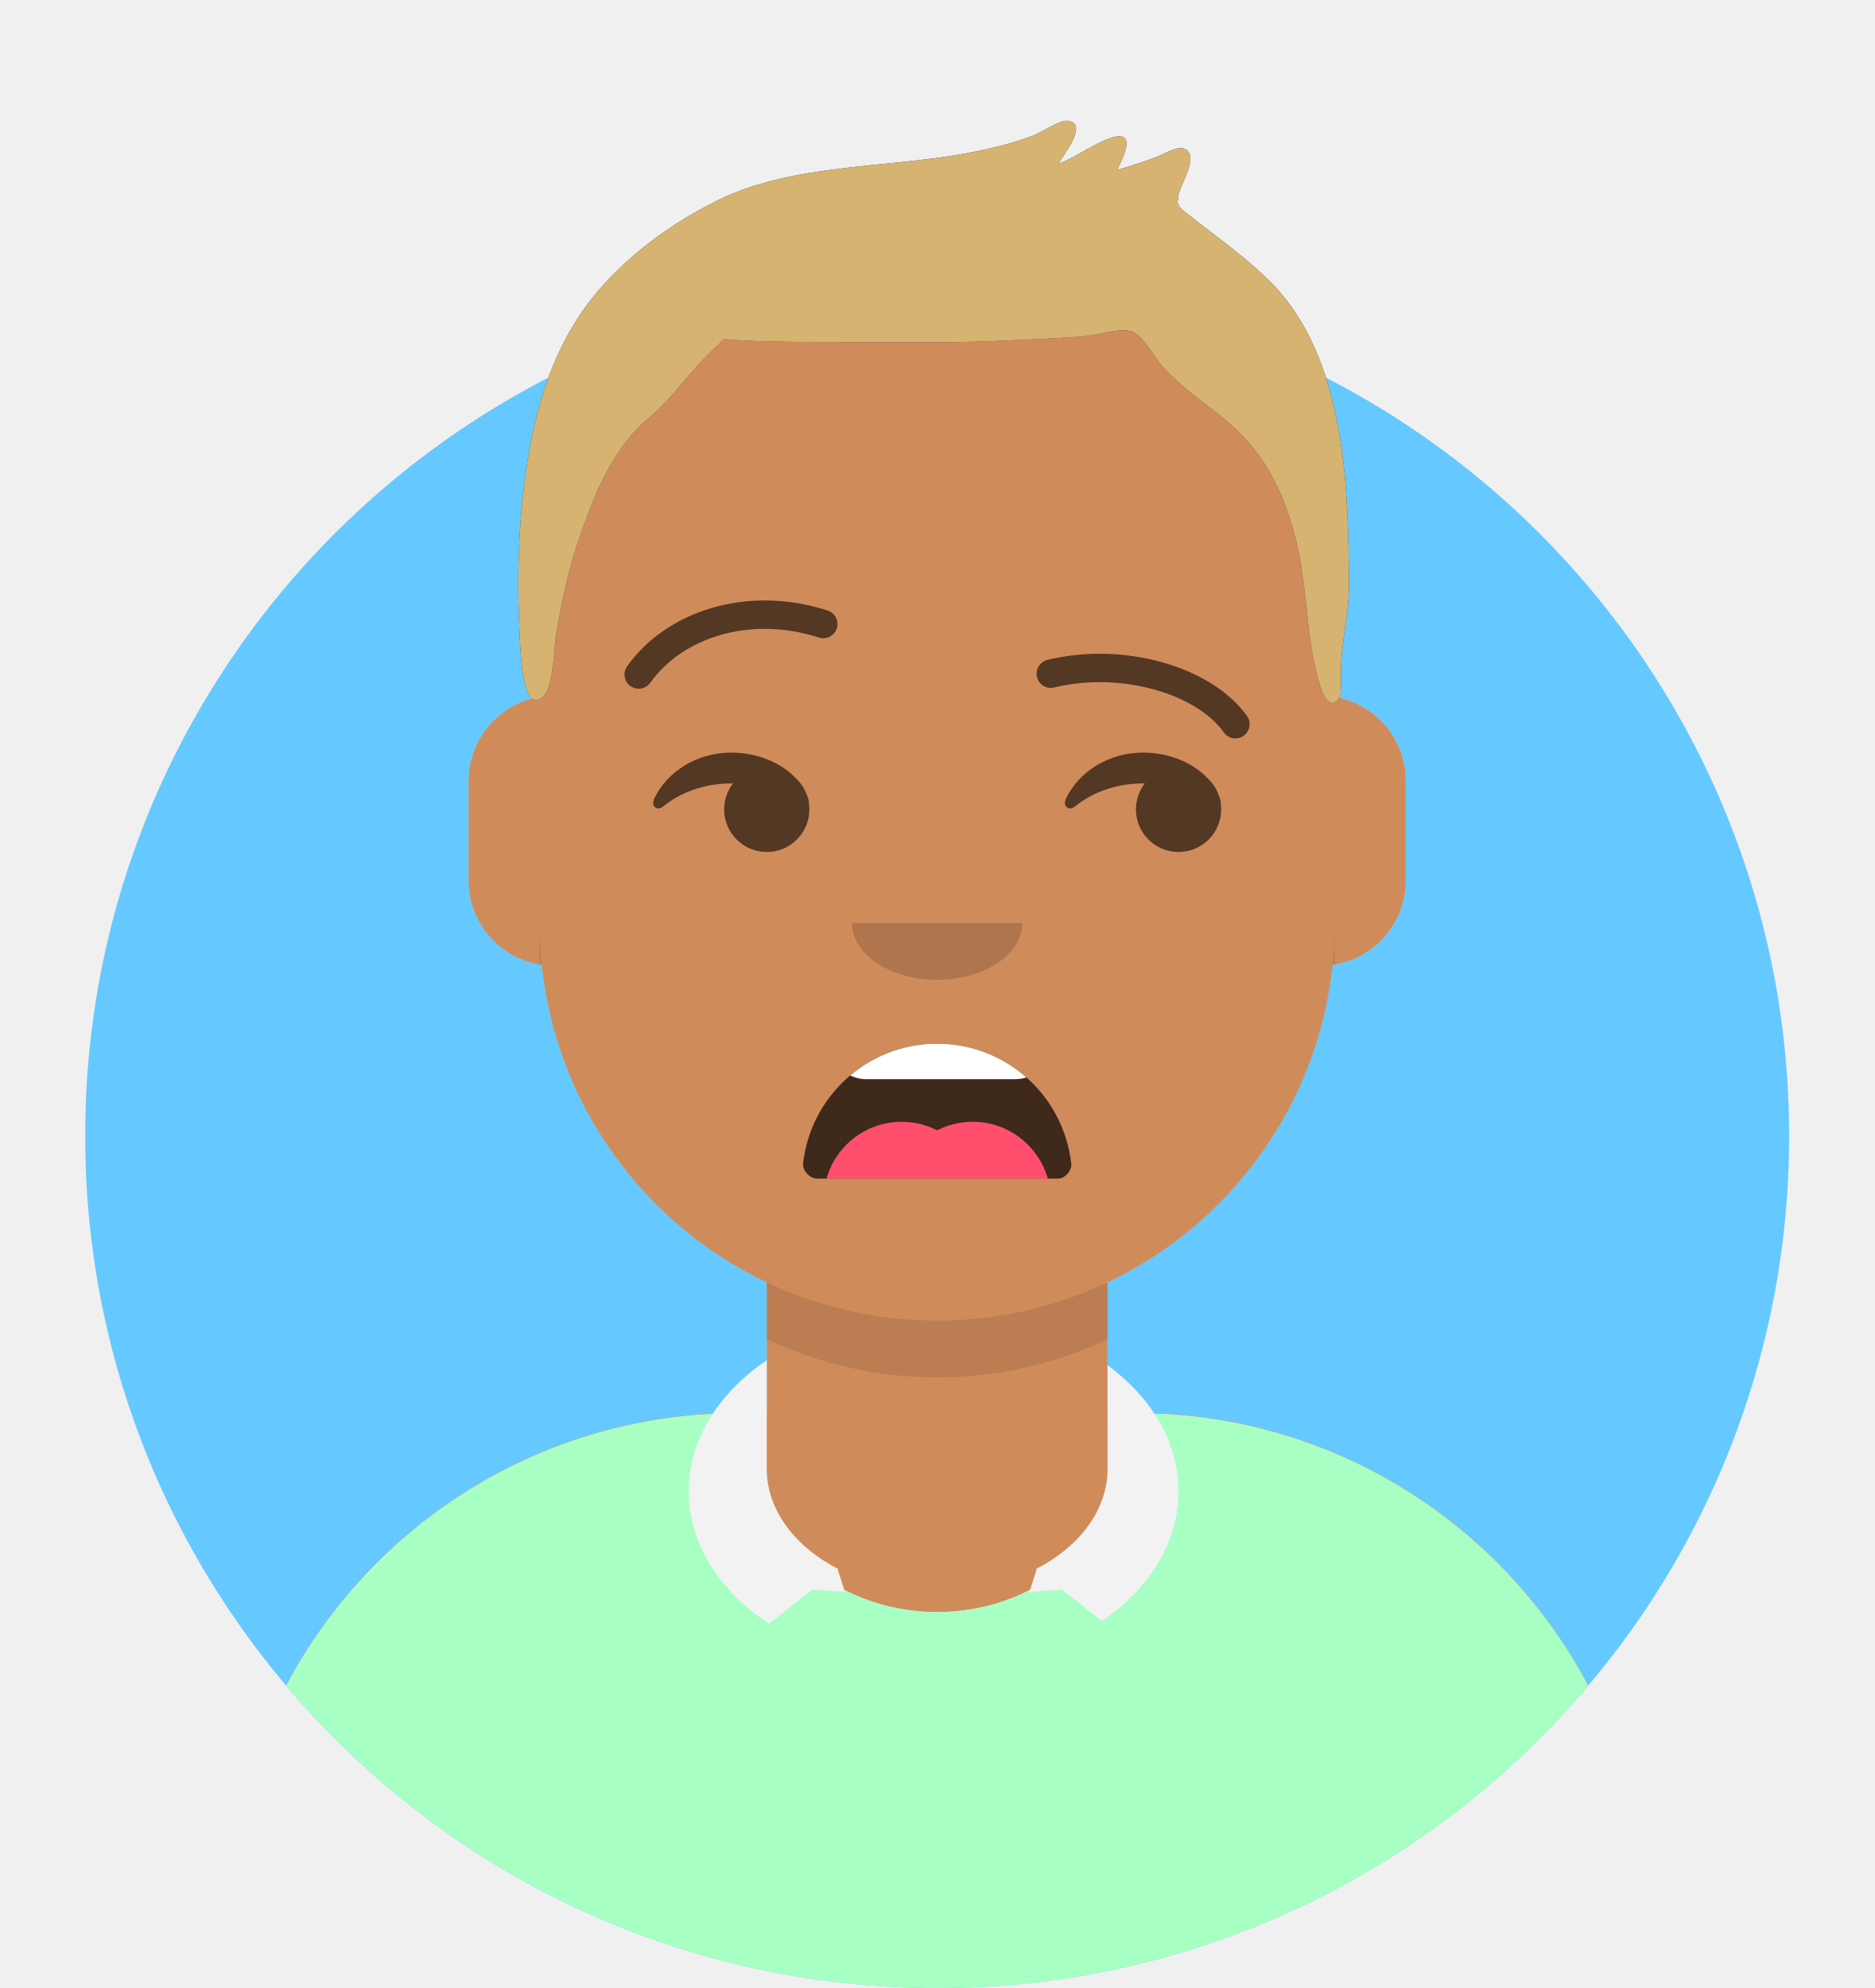
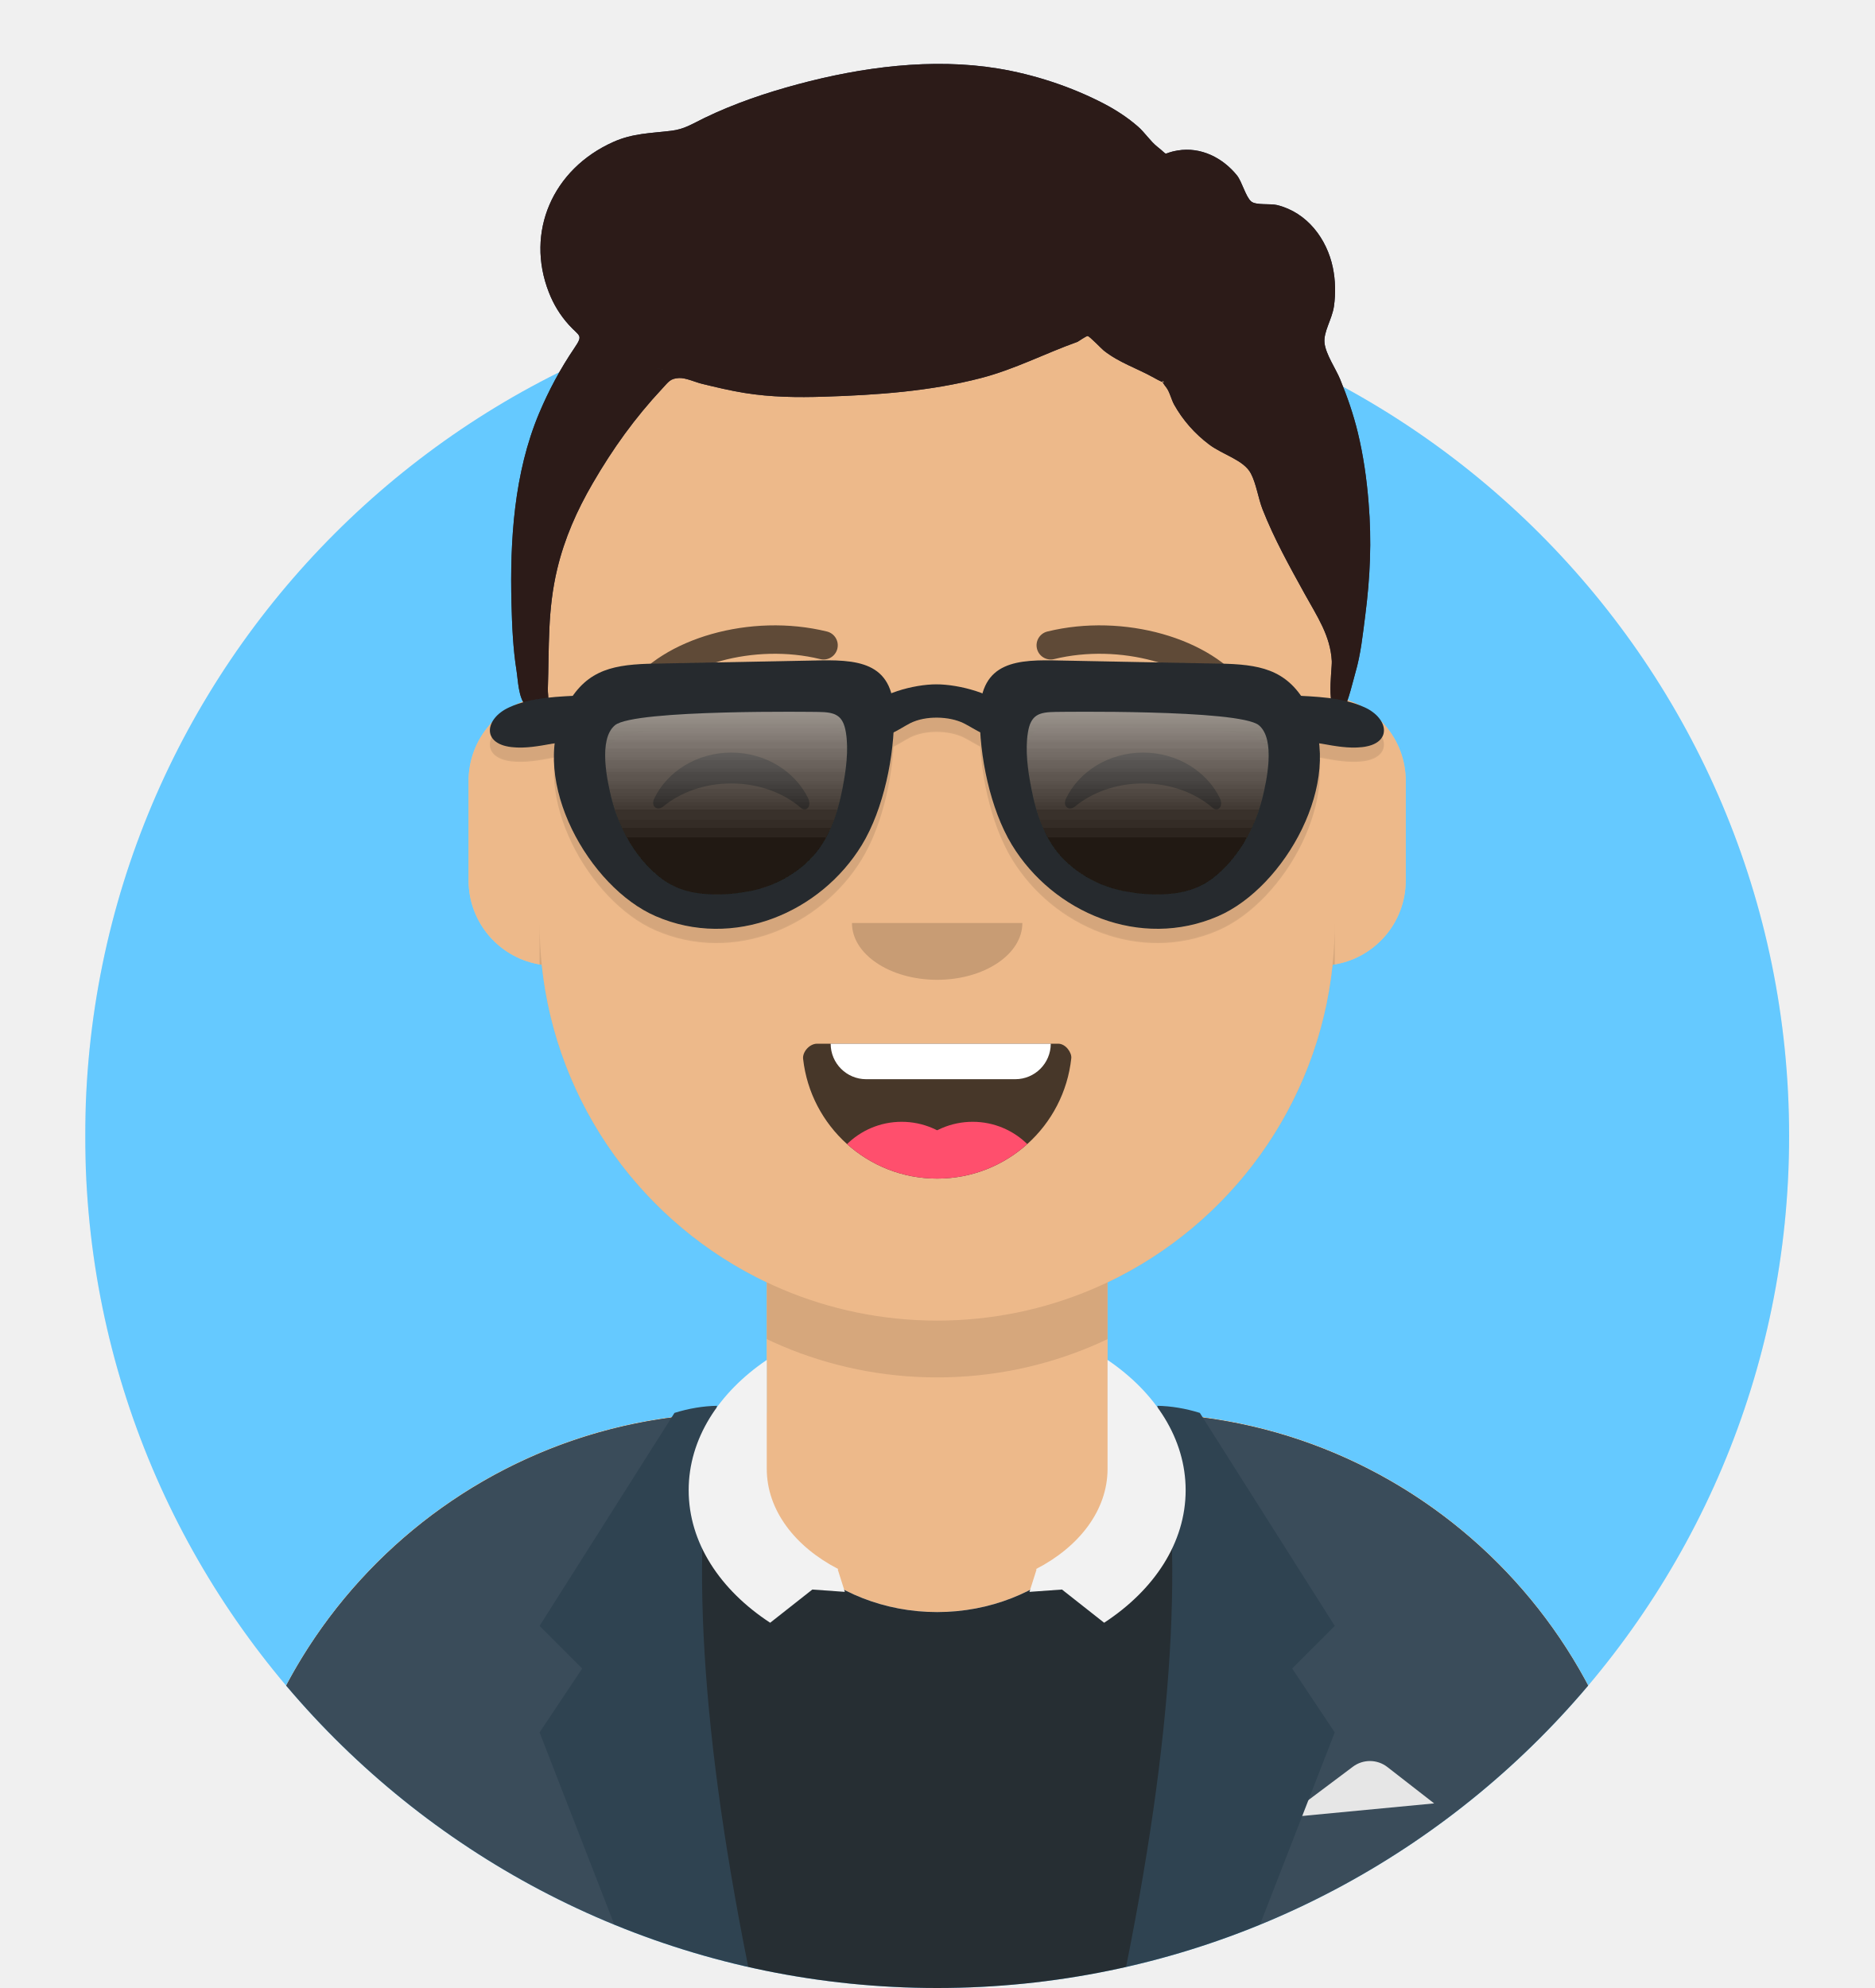
<svg xmlns="http://www.w3.org/2000/svg" xmlns:xlink="http://www.w3.org/1999/xlink" width="264px" height="280px" viewBox="0 0 264 280" version="1.1">
  <defs>
    <circle id="react-path-1" cx="120" cy="120" r="120" />
    <path d="M12,160 C12,226.274 65.726,280 132,280 C198.274,280 252,226.274 252,160 L264,160 L264,-1.42108547e-14 L-3.19744231e-14,-1.42108547e-14 L-3.19744231e-14,160 L12,160 Z" id="react-path-2" />
    <path d="M124,144.611 L124,163 L128,163 L128,163 C167.765,163 200,195.235 200,235 L200,244 L0,244 L0,235 C-4.86974701e-15,195.235 32.235,163 72,163 L72,163 L76,163 L76,144.611 C58.763,136.422 46.372,119.687 44.305,99.881 C38.48,99.058 34,94.052 34,88 L34,74 C34,68.054 38.325,63.118 44,62.166 L44,56 L44,56 C44,25.072 69.072,5.68137151e-15 100,0 L100,0 L100,0 C130.928,-5.68137151e-15 156,25.072 156,56 L156,62.166 C161.675,63.118 166,68.054 166,74 L166,88 C166,94.052 161.52,99.058 155.695,99.881 C153.628,119.687 141.237,136.422 124,144.611 Z" id="react-path-3" />
  </defs>
  <g id="Avataaar" stroke="none" stroke-width="1" fill="none" fill-rule="evenodd">
    <g transform="translate(-825, -1100)" id="Avataaar/Circle">
      <g transform="translate(825, 1100)">
        <g id="Circle" stroke-width="1" fill-rule="evenodd" transform="translate(12, 40)">
          <mask id="react-mask-4" fill="white">
            <use xlink:href="#react-path-1" />
          </mask>
          <use id="Circle-Background" fill="#E6E6E6" xlink:href="#react-path-1" />
          <g id="Color/Palette/Blue-01" mask="url(#react-mask-4)" fill="#65C9FF">
            <rect id="🖍Color" x="0" y="0" width="240" height="240" />
          </g>
        </g>
        <mask id="react-mask-5" fill="white">
          <use xlink:href="#react-path-2" />
        </mask>
        <g id="Mask" />
        <g id="Avataaar" stroke-width="1" fill-rule="evenodd" mask="url(#react-mask-5)">
          <g id="Body" transform="translate(32, 36)">
            <mask id="react-mask-6" fill="white">
              <use xlink:href="#react-path-3" />
            </mask>
            <use fill="#D0C6AC" xlink:href="#react-path-3" />
-             <g id="Skin/👶🏽-03-Brown" mask="url(#react-mask-6)" fill="#D08B5B">
+             <g id="Skin/👶🏽-03-Brown" mask="url(#react-mask-6)" fill="#EDB98A">
              <g transform="translate(0, 0)" id="Color">
                <rect x="0" y="0" width="264" height="280" />
              </g>
            </g>
            <path d="M156,79 L156,102 C156,132.928 130.928,158 100,158 C69.072,158 44,132.928 44,102 L44,79 L44,94 C44,124.928 69.072,150 100,150 C130.928,150 156,124.928 156,94 L156,79 Z" id="Neck-Shadow" fill-opacity="0.1" fill="#000000" mask="url(#react-mask-6)" />
          </g>
-           <g id="Clothing/Collar-+-Sweater" transform="translate(0, 170)">
+           <g id="Clothing/Blazer-+-Sweater" transform="translate(0, 170)">
            <defs>
-               <path d="M105.192,29.052 L104,29.052 L104,29.052 C64.235,29.052 32,61.287 32,101.052 L32,110 L232,110 L232,101.052 C232,61.287 199.765,29.052 160,29.052 L160,29.052 L158.808,29.052 C158.935,30.035 159,31.036 159,32.052 C159,45.859 146.912,57.052 132,57.052 C117.088,57.052 105,45.859 105,32.052 C105,31.036 105.065,30.035 105.192,29.052 Z" id="react-path-3323" />
+               <path d="M105.192,29.052 L104,29.052 L104,29.052 C64.235,29.052 32,61.287 32,101.052 L32,110 L232,110 L232,101.052 C232,61.287 199.765,29.052 160,29.052 L160,29.052 L158.808,29.052 C158.935,30.035 159,31.036 159,32.052 C159,45.859 146.912,57.052 132,57.052 C117.088,57.052 105,45.859 105,32.052 C105,31.036 105.065,30.035 105.192,29.052 Z" id="react-path-187" />
            </defs>
-             <mask id="react-mask-3324" fill="white">
-               <use xlink:href="#react-path-3323" />
+             <mask id="react-mask-188" fill="white">
+               <use xlink:href="#react-path-187" />
            </mask>
-             <use id="Clothes" fill="#E6E6E6" fill-rule="evenodd" xlink:href="#react-path-3323" />
-             <g id="Color/Palette/Gray-01" mask="url(#react-mask-3324)" fill-rule="evenodd" fill="#A7FFC4">
+             <use id="Clothes" fill="#E6E6E6" fill-rule="evenodd" xlink:href="#react-path-187" />
+             <g id="Color/Palette/Black" mask="url(#react-mask-188)" fill-rule="evenodd" fill="#262E33">
              <rect id="🖍Color" x="0" y="0" width="264" height="110" />
            </g>
-             <path d="M156,22.279 C162.182,26.835 166,33.106 166,40.028 C166,47.233 161.863,53.733 155.229,58.327 L149.579,53.876 L145,54.208 L146,51.057 L145.922,50.996 C152.022,47.853 156,42.7 156,36.877 L156,22.279 Z M108,21.571 C101.233,26.174 97,32.74 97,40.028 C97,47.426 101.362,54.08 108.308,58.692 L114.421,53.876 L119,54.208 L118,51.057 L118.078,50.996 C111.978,47.853 108,42.7 108,36.877 L108,21.571 Z" id="Collar" fill="#F2F2F2" fill-rule="evenodd" />
+             <g id="Blazer" stroke-width="1" fill-rule="evenodd" transform="translate(32, 28)">
+               <path d="M68.785,1.122 C30.512,2.804 1.24427139e-14,34.365 0,73.052 L0,82 L69.362,82 C65.961,69.92 64,55.709 64,40.5 C64,26.173 65.74,12.731 68.785,1.122 Z M131.638,82 L200,82 L200,73.052 C200,34.707 170.025,3.363 132.229,1.174 C135.265,12.771 137,26.194 137,40.5 C137,55.709 135.039,69.92 131.638,82 Z" id="Saco" fill="#3A4C5A" />
+               <path d="M149,58 L158.556,50.833 L158.556,50.833 C159.999,49.751 161.988,49.768 163.412,50.876 L170,56 L149,58 Z" id="Pocket-hanky" fill="#E6E6E6" />
+               <path d="M69,1.13686838e-13 C65,19.333 66.667,46.667 74,82 L58,82 L44,46 L50,37 L44,31 L63,1 C65.028,0.369 67.028,0.036 69,1.13686838e-13 Z" id="Wing" fill="#2F4351" />
+               <path d="M151,1.13686838e-13 C147,19.333 148.667,46.667 156,82 L140,82 L126,46 L132,37 L126,31 L145,1 C147.028,0.369 149.028,0.036 151,1.13686838e-13 Z" id="Wing" fill="#2F4351" transform="translate(141, 41) scale(-1, 1) translate(-141, -41) " />
+             </g>
+             <path d="M156,21.539 C162.772,26.136 167,32.656 167,39.888 C167,47.289 162.572,53.945 155.52,58.556 L149.579,53.876 L145,54.208 L146,51.057 L145.922,50.996 C152.022,47.853 156,42.7 156,36.877 L156,21.539 Z M108,21.539 C101.228,26.136 97,32.656 97,39.888 C97,47.289 101.428,53.945 108.48,58.556 L114.421,53.876 L119,54.208 L118,51.057 L118.078,50.996 C111.978,47.853 108,42.7 108,36.877 L108,21.539 Z" id="Collar" fill="#F2F2F2" fill-rule="evenodd" />
          </g>
          <g id="Face" transform="translate(76, 82)" fill="#000000">
-             <g id="Mouth/Concerned" transform="translate(2, 52)">
+             <g id="Mouth/Smile" transform="translate(2, 52)">
              <defs>
-                 <path d="M35.118,15.128 C36.176,24.62 44.226,32 54,32 C63.804,32 71.874,24.574 72.892,15.04 C72.974,14.273 72.117,13 71.043,13 C56.149,13 44.738,13 37.087,13 C36.007,13 35.012,14.178 35.118,15.128 Z" id="react-path-3325" />
+                 <path d="M35.118,15.128 C36.176,24.62 44.226,32 54,32 C63.804,32 71.874,24.574 72.892,15.04 C72.974,14.273 72.117,13 71.043,13 C56.149,13 44.738,13 37.087,13 C36.007,13 35.012,14.178 35.118,15.128 Z" id="react-path-203" />
              </defs>
-               <mask id="react-mask-3326" fill="white">
-                 <use xlink:href="#react-path-3325" transform="translate(54.00364, 22.5) scale(1, -1) translate(-54.00364, -22.5) " />
+               <mask id="react-mask-204" fill="white">
+                 <use xlink:href="#react-path-203" />
              </mask>
-               <use id="Mouth" fill-opacity="0.7" fill="#000000" fill-rule="evenodd" transform="translate(54.00364, 22.5) scale(1, -1) translate(-54.00364, -22.5) " xlink:href="#react-path-3325" />
-               <rect id="Teeth" fill="#FFFFFF" fill-rule="evenodd" mask="url(#react-mask-3326)" x="39" y="2" width="31" height="16" rx="5" />
-               <g id="Tongue" stroke-width="1" fill-rule="evenodd" mask="url(#react-mask-3326)" fill="#FF4F6D">
+               <use id="Mouth" fill-opacity="0.7" fill="#000000" fill-rule="evenodd" xlink:href="#react-path-203" />
+               <rect id="Teeth" fill="#FFFFFF" fill-rule="evenodd" mask="url(#react-mask-204)" x="39" y="2" width="31" height="16" rx="5" />
+               <g id="Tongue" stroke-width="1" fill-rule="evenodd" mask="url(#react-mask-204)" fill="#FF4F6D">
                <g transform="translate(38, 24)">
-                   <circle id="friend?" cx="11" cy="11" r="11" />
-                   <circle id="How-you-doing" cx="21" cy="11" r="11" />
+                   <circle cx="11" cy="11" r="11" />
+                   <circle cx="21" cy="11" r="11" />
                </g>
              </g>
            </g>
            <g id="Nose/Default" transform="translate(28, 40)" fill-opacity="0.16">
              <path d="M16,8 C16,12.418 21.373,16 28,16 L28,16 C34.627,16 40,12.418 40,8" id="Nose" />
            </g>
-             <g id="Eyes/Side-😒" transform="translate(0, 8)" fill-opacity="0.6">
-               <path d="M27.241,20.346 C26.463,21.357 26,22.625 26,24 C26,27.314 28.686,30 32,30 C35.314,30 38,27.314 38,24 C38,23.71 37.979,23.424 37.94,23.145 C37.947,22.923 37.91,22.671 37.815,22.407 C37.77,22.281 37.722,22.157 37.671,22.035 C37.337,21.072 36.765,20.22 36.025,19.551 C33.899,17.317 30.506,16 26.998,16 C22.164,16 18.007,18.649 16.16,22.447 C15.62,23.558 16.547,24.3 17.438,23.572 C19.874,21.579 23.257,20.344 26.998,20.344 C27.079,20.344 27.16,20.344 27.241,20.346 Z" id="Eye" />
-               <path d="M85.241,20.346 C84.463,21.357 84,22.625 84,24 C84,27.314 86.686,30 90,30 C93.314,30 96,27.314 96,24 C96,23.71 95.979,23.424 95.94,23.145 C95.947,22.923 95.91,22.671 95.815,22.407 C95.77,22.281 95.722,22.157 95.671,22.035 C95.337,21.072 94.765,20.22 94.025,19.551 C91.899,17.317 88.506,16 84.998,16 C80.164,16 76.007,18.649 74.16,22.447 C73.62,23.558 74.547,24.3 75.438,23.572 C77.874,21.579 81.257,20.344 84.998,20.344 C85.079,20.344 85.16,20.344 85.241,20.346 Z" id="Eye" />
+             <g id="Eyes/Happy-😁" transform="translate(0, 8)" fill-opacity="0.6">
+               <path d="M16.16,22.447 C18.007,18.649 22.164,16 26.998,16 C31.814,16 35.959,18.63 37.815,22.407 C38.367,23.529 37.582,24.447 36.791,23.767 C34.34,21.66 30.859,20.344 26.998,20.344 C23.257,20.344 19.874,21.579 17.438,23.572 C16.547,24.3 15.62,23.558 16.16,22.447 Z" id="Squint" />
+               <path d="M74.16,22.447 C76.007,18.649 80.164,16 84.998,16 C89.814,16 93.959,18.63 95.815,22.407 C96.367,23.529 95.582,24.447 94.791,23.767 C92.34,21.66 88.859,20.344 84.998,20.344 C81.257,20.344 77.874,21.579 75.438,23.572 C74.547,24.3 73.62,23.558 74.16,22.447 Z" id="Squint" />
            </g>
-             <g id="Eyebrow/Outline/Up-Down" fill-opacity="0.6" fill-rule="nonzero">
-               <path d="M15.591,14.162 C20.087,7.836 29.603,4.654 39.347,7.796 C40.399,8.135 41.526,7.557 41.865,6.506 C42.204,5.455 41.626,4.328 40.575,3.989 C29.167,0.31 17.836,4.099 12.331,11.845 C11.691,12.745 11.902,13.994 12.803,14.634 C13.703,15.274 14.952,15.062 15.591,14.162 Z" id="Eyebrow" />
-               <path d="M73.638,21.158 C77.553,15.649 88.285,12.56 97.53,14.83 C98.603,15.094 99.686,14.438 99.95,13.365 C100.213,12.292 99.557,11.209 98.484,10.946 C87.748,8.309 75.319,11.886 70.377,18.841 C69.737,19.741 69.948,20.99 70.849,21.629 C71.749,22.269 72.998,22.058 73.638,21.158 Z" id="Eyebrow" transform="translate(85.00755, 16.03842) scale(-1, 1) translate(-85.00755, -16.03842) " />
+             <g id="Eyebrow/Outline/Default" fill-opacity="0.6">
+               <g id="I-Browse" transform="translate(12, 6)">
+                 <path d="M3.63,11.159 C7.545,5.65 18.278,2.561 27.523,4.831 C28.596,5.095 29.679,4.439 29.942,3.366 C30.206,2.293 29.55,1.21 28.477,0.947 C17.74,-1.69 5.312,1.887 0.37,8.841 C-0.27,9.742 -0.059,10.99 0.841,11.63 C1.742,12.27 2.99,12.059 3.63,11.159 Z" id="Eyebrow" fill-rule="nonzero" />
+                 <path d="M61.63,11.159 C65.545,5.65 76.278,2.561 85.523,4.831 C86.596,5.095 87.679,4.439 87.942,3.366 C88.206,2.293 87.55,1.21 86.477,0.947 C75.74,-1.69 63.312,1.887 58.37,8.841 C57.73,9.742 57.941,10.99 58.841,11.63 C59.742,12.27 60.99,12.059 61.63,11.159 Z" id="Eyebrow" fill-rule="nonzero" transform="translate(73.00015, 6.039198) scale(-1, 1) translate(-73.00015, -6.039198) " />
+               </g>
            </g>
          </g>
          <g id="Top" stroke-width="1" fill-rule="evenodd">
            <defs>
-               <rect id="react-path-3331" x="0" y="0" width="264" height="280" />
-               <path d="M180.15,39.92 C177.39,37.1 174.186,34.707 171.069,32.307 C170.382,31.777 169.683,31.261 169.011,30.712 C168.858,30.587 167.292,29.466 167.105,29.053 C166.654,28.06 166.915,28.833 166.977,27.649 C167.056,26.151 170.111,21.919 167.831,20.949 C166.828,20.522 165.04,21.658 164.078,22.033 C162.196,22.767 160.292,23.393 158.347,23.933 C159.279,22.076 161.055,18.359 157.716,19.354 C155.114,20.129 152.69,22.122 150.076,23.059 C150.941,21.642 154.4,17.248 151.274,17.002 C150.302,16.926 147.471,18.75 146.424,19.14 C143.287,20.305 140.083,21.059 136.79,21.653 C125.592,23.671 112.497,23.095 102.137,28.193 C94.149,32.124 86.263,38.222 81.648,45.988 C77.201,53.473 75.538,61.664 74.607,70.241 C73.924,76.536 73.868,83.043 74.188,89.36 C74.292,91.43 74.525,100.971 77.532,98.081 C79.03,96.642 79.019,90.828 79.396,88.86 C80.147,84.945 80.87,81.013 82.122,77.223 C84.328,70.544 86.931,63.43 92.427,58.83 C95.954,55.878 98.431,51.889 101.806,48.911 C103.322,47.574 102.165,47.713 104.603,47.889 C106.241,48.006 107.885,48.051 109.526,48.094 C113.322,48.193 117.124,48.168 120.921,48.181 C128.568,48.209 136.179,48.317 143.819,47.916 C147.214,47.739 150.618,47.642 154.004,47.328 C155.895,47.153 159.251,45.941 160.808,46.867 C162.233,47.714 163.713,50.482 164.736,51.615 C167.154,54.294 170.036,56.339 172.862,58.535 C178.757,63.115 181.732,68.867 183.523,76.023 C185.306,83.153 184.806,89.768 187.013,96.785 C187.402,98.018 188.429,100.145 189.695,98.239 C189.93,97.885 189.87,95.939 189.87,94.819 C189.87,90.3 191.014,86.908 191,82.359 C190.944,68.527 190.496,50.491 180.15,39.92 Z" id="react-path-3330" />
-               <filter x="-0.8%" y="-2.0%" width="101.5%" height="108.0%" filterUnits="objectBoundingBox" id="react-filter-3327">
+               <rect id="react-path-167" x="0" y="0" width="264" height="280" />
+               <path d="M94.252,52.022 C94.375,51.968 94.07,51.947 93.336,51.96 C94.228,51.958 94.533,51.979 94.252,52.022 M86.117,36.302 C86.115,36.282 86.134,36.453 86.117,36.302 M193.765,70.766 C193.501,67.449 193.033,64.152 192.247,60.911 C191.622,58.335 190.769,55.878 189.76,53.42 C189.151,51.935 187.728,49.896 187.56,48.294 C187.395,46.717 188.627,44.969 188.889,43.132 C189.144,41.345 189.101,39.465 188.734,37.694 C187.901,33.671 185.14,29.93 180.877,28.881 C179.925,28.647 177.913,28.936 177.241,28.382 C176.47,27.746 175.933,25.581 175.235,24.712 C173.244,22.236 170.14,20.642 166.866,21.198 C164.455,21.607 165.839,22.105 164.032,20.686 C163.027,19.898 162.276,18.693 161.3,17.839 C159.833,16.556 158.15,15.458 156.408,14.557 C151.851,12.199 146.654,10.485 141.564,9.649 C132.279,8.125 122.369,9.454 113.369,11.869 C108.89,13.07 104.382,14.595 100.222,16.612 C98.439,17.476 97.409,18.194 95.549,18.42 C92.621,18.777 90.14,18.759 87.366,20.001 C78.83,23.823 74.985,32.69 78.307,41.175 C78.975,42.882 79.88,44.38 81.127,45.759 C82.647,47.439 83.198,47.109 81.888,49.041 C79.929,51.931 78.278,55.013 76.933,58.213 C73.404,66.615 72.814,76.077 73.044,85.037 C73.124,88.174 73.259,91.35 73.753,94.456 C73.967,95.801 74.027,98.329 75.035,99.327 C75.547,99.833 76.276,100.115 77.004,99.914 C78.713,99.44 78.125,98.179 78.165,97.008 C78.365,91.124 78.095,85.919 79.494,80.106 C80.528,75.812 82.25,71.911 84.483,68.071 C87.321,63.187 90.386,58.898 94.29,54.716 C95.207,53.732 95.408,53.315 96.639,53.244 C97.571,53.19 98.934,53.828 99.84,54.049 C101.838,54.536 103.839,55.017 105.873,55.345 C109.613,55.948 113.317,55.989 117.09,55.87 C124.516,55.638 131.975,55.117 139.175,53.247 C143.957,52.005 148.197,49.776 152.777,48.142 C152.859,48.113 154.007,47.295 154.208,47.328 C154.489,47.375 156.185,49.154 156.471,49.378 C158.697,51.124 161.138,51.857 163.541,53.208 C166.505,54.875 163.635,52.49 165.269,54.567 C165.746,55.172 165.99,56.293 166.372,56.978 C167.588,59.161 169.28,61.08 171.303,62.602 C173.258,64.073 176.196,64.783 177.193,66.697 C177.962,68.174 178.221,70.181 178.841,71.758 C180.469,75.893 182.618,79.749 184.767,83.644 C186.499,86.783 188.392,89.525 188.585,93.112 C188.652,94.36 187.464,101.849 190.358,99.572 C190.787,99.234 191.711,95.416 191.901,94.768 C192.673,92.135 192.947,89.387 193.296,86.682 C193.99,81.302 194.219,76.184 193.765,70.766" id="react-path-166" />
+               <filter x="-0.8%" y="-2.0%" width="101.5%" height="108.0%" filterUnits="objectBoundingBox" id="react-filter-163">
                <feOffset dx="0" dy="2" in="SourceAlpha" result="shadowOffsetOuter1" />
                <feColorMatrix values="0 0 0 0 0   0 0 0 0 0   0 0 0 0 0  0 0 0 0.16 0" type="matrix" in="shadowOffsetOuter1" result="shadowMatrixOuter1" />
                <feMerge>
                  <feMergeNode in="shadowMatrixOuter1" />
                  <feMergeNode in="SourceGraphic" />
                </feMerge>
              </filter>
            </defs>
-             <mask id="react-mask-3329" fill="white">
-               <use xlink:href="#react-path-3331" />
+             <mask id="react-mask-165" fill="white">
+               <use xlink:href="#react-path-167" />
            </mask>
            <g id="Mask" />
-             <g id="Top/Short-Hair/Short-Flat" mask="url(#react-mask-3329)">
+             <g id="Top/Short-Hair/Short-Curly" mask="url(#react-mask-165)">
              <g transform="translate(-1, 0)">
-                 <mask id="react-mask-3328" fill="white">
-                   <use xlink:href="#react-path-3330" />
+                 <mask id="react-mask-164" fill="white">
+                   <use xlink:href="#react-path-166" />
                </mask>
-                 <use id="Short-Hair" stroke="none" fill="#1F3140" fill-rule="evenodd" xlink:href="#react-path-3330" />
-                 <g id="Skin/👶🏽-03-Brown" mask="url(#react-mask-3328)" fill="#D6B370">
+                 <use id="Short-Hair" stroke="none" fill="#28354B" fill-rule="evenodd" xlink:href="#react-path-166" />
+                 <g id="Skin/👶🏽-03-Brown" mask="url(#react-mask-164)" fill="#2C1B18">
                  <g transform="translate(0, 0) " id="Color">
                    <rect x="0" y="0" width="264" height="280" />
+                   </g>
+                 </g>
+                 <g id="Top/_Resources/Sunglasses" fill="none" transform="translate(62, 85)" stroke-width="1">
+                   <defs>
+                     <filter x="-0.8%" y="-2.6%" width="101.6%" height="110.5%" filterUnits="objectBoundingBox" id="react-filter-175">
+                       <feOffset dx="0" dy="2" in="SourceAlpha" result="shadowOffsetOuter1" />
+                       <feColorMatrix values="0 0 0 0 0   0 0 0 0 0   0 0 0 0 0  0 0 0 0.1 0" type="matrix" in="shadowOffsetOuter1" result="shadowMatrixOuter1" />
+                       <feMerge>
+                         <feMergeNode in="shadowMatrixOuter1" />
+                         <feMergeNode in="SourceGraphic" />
+                       </feMerge>
+                     </filter>
+                     <path d="M47.01,6.277 C49.521,6.301 50.708,6.726 51.136,9.392 C51.569,12.092 51.148,15.128 50.648,17.787 C49.886,21.848 48.617,25.826 45.664,28.794 C44.109,30.358 42.212,31.603 40.194,32.454 C39.123,32.906 37.991,33.232 36.86,33.48 C36.529,33.552 33.706,33.948 35.438,33.747 C31.397,34.216 27.013,34.197 23.638,31.579 C19.898,28.678 17.337,24.086 16.211,19.513 C15.552,16.837 14.167,10.437 16.697,8.297 C19.595,5.845 47.01,6.277 47.01,6.277 L47.01,6.277 Z" id="react-path-173" />
+                     <path d="M78.919,6.275 C76.408,6.299 75.221,6.724 74.794,9.389 C74.36,12.089 74.782,15.125 75.281,17.784 C76.044,21.845 77.313,25.824 80.265,28.792 C81.821,30.355 83.718,31.601 85.736,32.452 C86.807,32.903 87.939,33.23 89.07,33.477 C89.4,33.549 92.223,33.946 90.492,33.744 C94.533,34.214 98.917,34.195 102.292,31.577 C106.032,28.675 108.593,24.084 109.719,19.511 C110.378,16.834 111.762,10.434 109.233,8.294 C106.335,5.843 78.919,6.275 78.919,6.275 L78.919,6.275 Z" id="react-path-174" />
+                     <linearGradient x1="50%" y1="0%" x2="50%" y2="70.506%" id="react-linear-gradient-176">
+                       <stop stop-color="#FFFFFF" stop-opacity="0.5" offset="0%" />
+                       <stop stop-color="#000000" stop-opacity="0.5" offset="100%" />
+                     </linearGradient>
+                     <linearGradient x1="50%" y1="0%" x2="50%" y2="100%" id="react-linear-gradient-177">
+                       <stop stop-color="#FFFFFF" stop-opacity="0.5" offset="0%" />
+                       <stop stop-color="#000000" stop-opacity="0.5" offset="70.506%" />
+                     </linearGradient>
+                   </defs>
+                   <g id="Sunglasses" filter="url(#react-filter-175)" transform="translate(8, 8)">
+                     <g id="shades">
+                       <use fill-opacity="0.7" fill="#000000" xlink:href="#react-path-173" />
+                       <use fill="url(#react-linear-gradient-176)" xlink:href="#react-path-173" style="mix-blend-mode: screen;" />
+                     </g>
+                     <g id="shades">
+                       <use fill-opacity="0.7" fill="#000000" xlink:href="#react-path-174" />
+                       <use fill="url(#react-linear-gradient-177)" xlink:href="#react-path-174" style="mix-blend-mode: screen;" />
+                     </g>
+                     <g id="Glasses" fill="#252C2F">
+                       <path d="M46.249,7.275 C48.621,7.298 49.742,7.692 50.146,10.165 C50.555,12.671 50.157,15.487 49.685,17.955 C48.965,21.723 47.767,25.415 44.978,28.169 C43.508,29.619 41.717,30.775 39.811,31.564 C38.799,31.983 37.73,32.286 36.661,32.516 C36.349,32.583 33.682,32.95 35.318,32.764 C31.501,33.199 27.36,33.182 24.172,30.753 C20.64,28.06 18.22,23.8 17.157,19.556 C16.534,17.073 15.226,11.134 17.616,9.149 C20.353,6.875 46.249,7.275 46.249,7.275 L46.249,7.275 Z M22.218,0.49 C16.777,0.678 13.147,1.634 10.463,7.069 C5.546,17.03 13.963,31.969 23.352,36.039 C34.329,40.799 46.592,35.532 52.396,26.006 C55.469,20.962 57.022,13.323 56.922,7.504 C56.795,0.076 51.607,-0.13 45.509,0.034 L22.218,0.49 Z" id="Frame" />
+                       <path d="M79.681,7.273 C77.309,7.295 76.188,7.689 75.784,10.163 C75.374,12.668 75.772,15.485 76.244,17.952 C76.965,21.72 78.163,25.412 80.952,28.166 C82.421,29.616 84.213,30.772 86.119,31.562 C87.131,31.981 88.2,32.284 89.268,32.513 C89.581,32.58 92.247,32.948 90.612,32.761 C94.429,33.197 98.57,33.179 101.757,30.75 C105.29,28.058 107.709,23.798 108.773,19.554 C109.396,17.071 110.703,11.132 108.314,9.147 C105.576,6.872 79.681,7.273 79.681,7.273 L79.681,7.273 Z M103.712,0.488 C109.152,0.675 112.783,1.632 115.466,7.067 C120.384,17.028 111.967,31.966 102.577,36.037 C91.6,40.797 79.338,35.529 73.534,26.004 C70.461,20.96 68.907,13.321 69.007,7.501 C69.135,0.074 74.323,-0.132 80.421,0.032 L103.712,0.488 Z" id="Frame" />
+                       <path d="M13.197,4.927 C9.785,5.118 5.886,5.164 2.69,6.639 C-0.695,8.201 -1.218,11.739 3.049,12.226 C4.971,12.446 6.895,12.083 8.787,11.745 C10.337,11.468 12.442,11.558 13.906,10.966 C16.636,9.862 16.46,4.74 13.197,4.927" id="Frame" />
+                       <path d="M112.735,4.927 C116.147,5.118 120.046,5.164 123.242,6.639 C126.626,8.201 127.149,11.739 122.882,12.226 C120.961,12.446 119.037,12.083 117.144,11.745 C115.595,11.468 113.49,11.558 112.025,10.966 C109.296,9.862 109.471,4.74 112.735,4.927" id="Frame" />
+                       <path d="M73.109,7.013 C71.163,4.713 66.091,3.385 62.891,3.385 C59.691,3.385 54.768,4.713 52.822,7.013 C51.841,8.172 51.807,9.724 53.508,10.451 C55.626,11.357 57.517,9.714 59.213,8.855 C61.381,7.757 64.712,7.877 66.719,8.855 C68.427,9.688 70.305,11.357 72.423,10.451 C74.124,9.724 74.091,8.172 73.109,7.013" id="Frame" />
+                     </g>
                  </g>
                </g>
              </g>
            </g>
          </g>
        </g>
      </g>
    </g>
  </g>
</svg>
